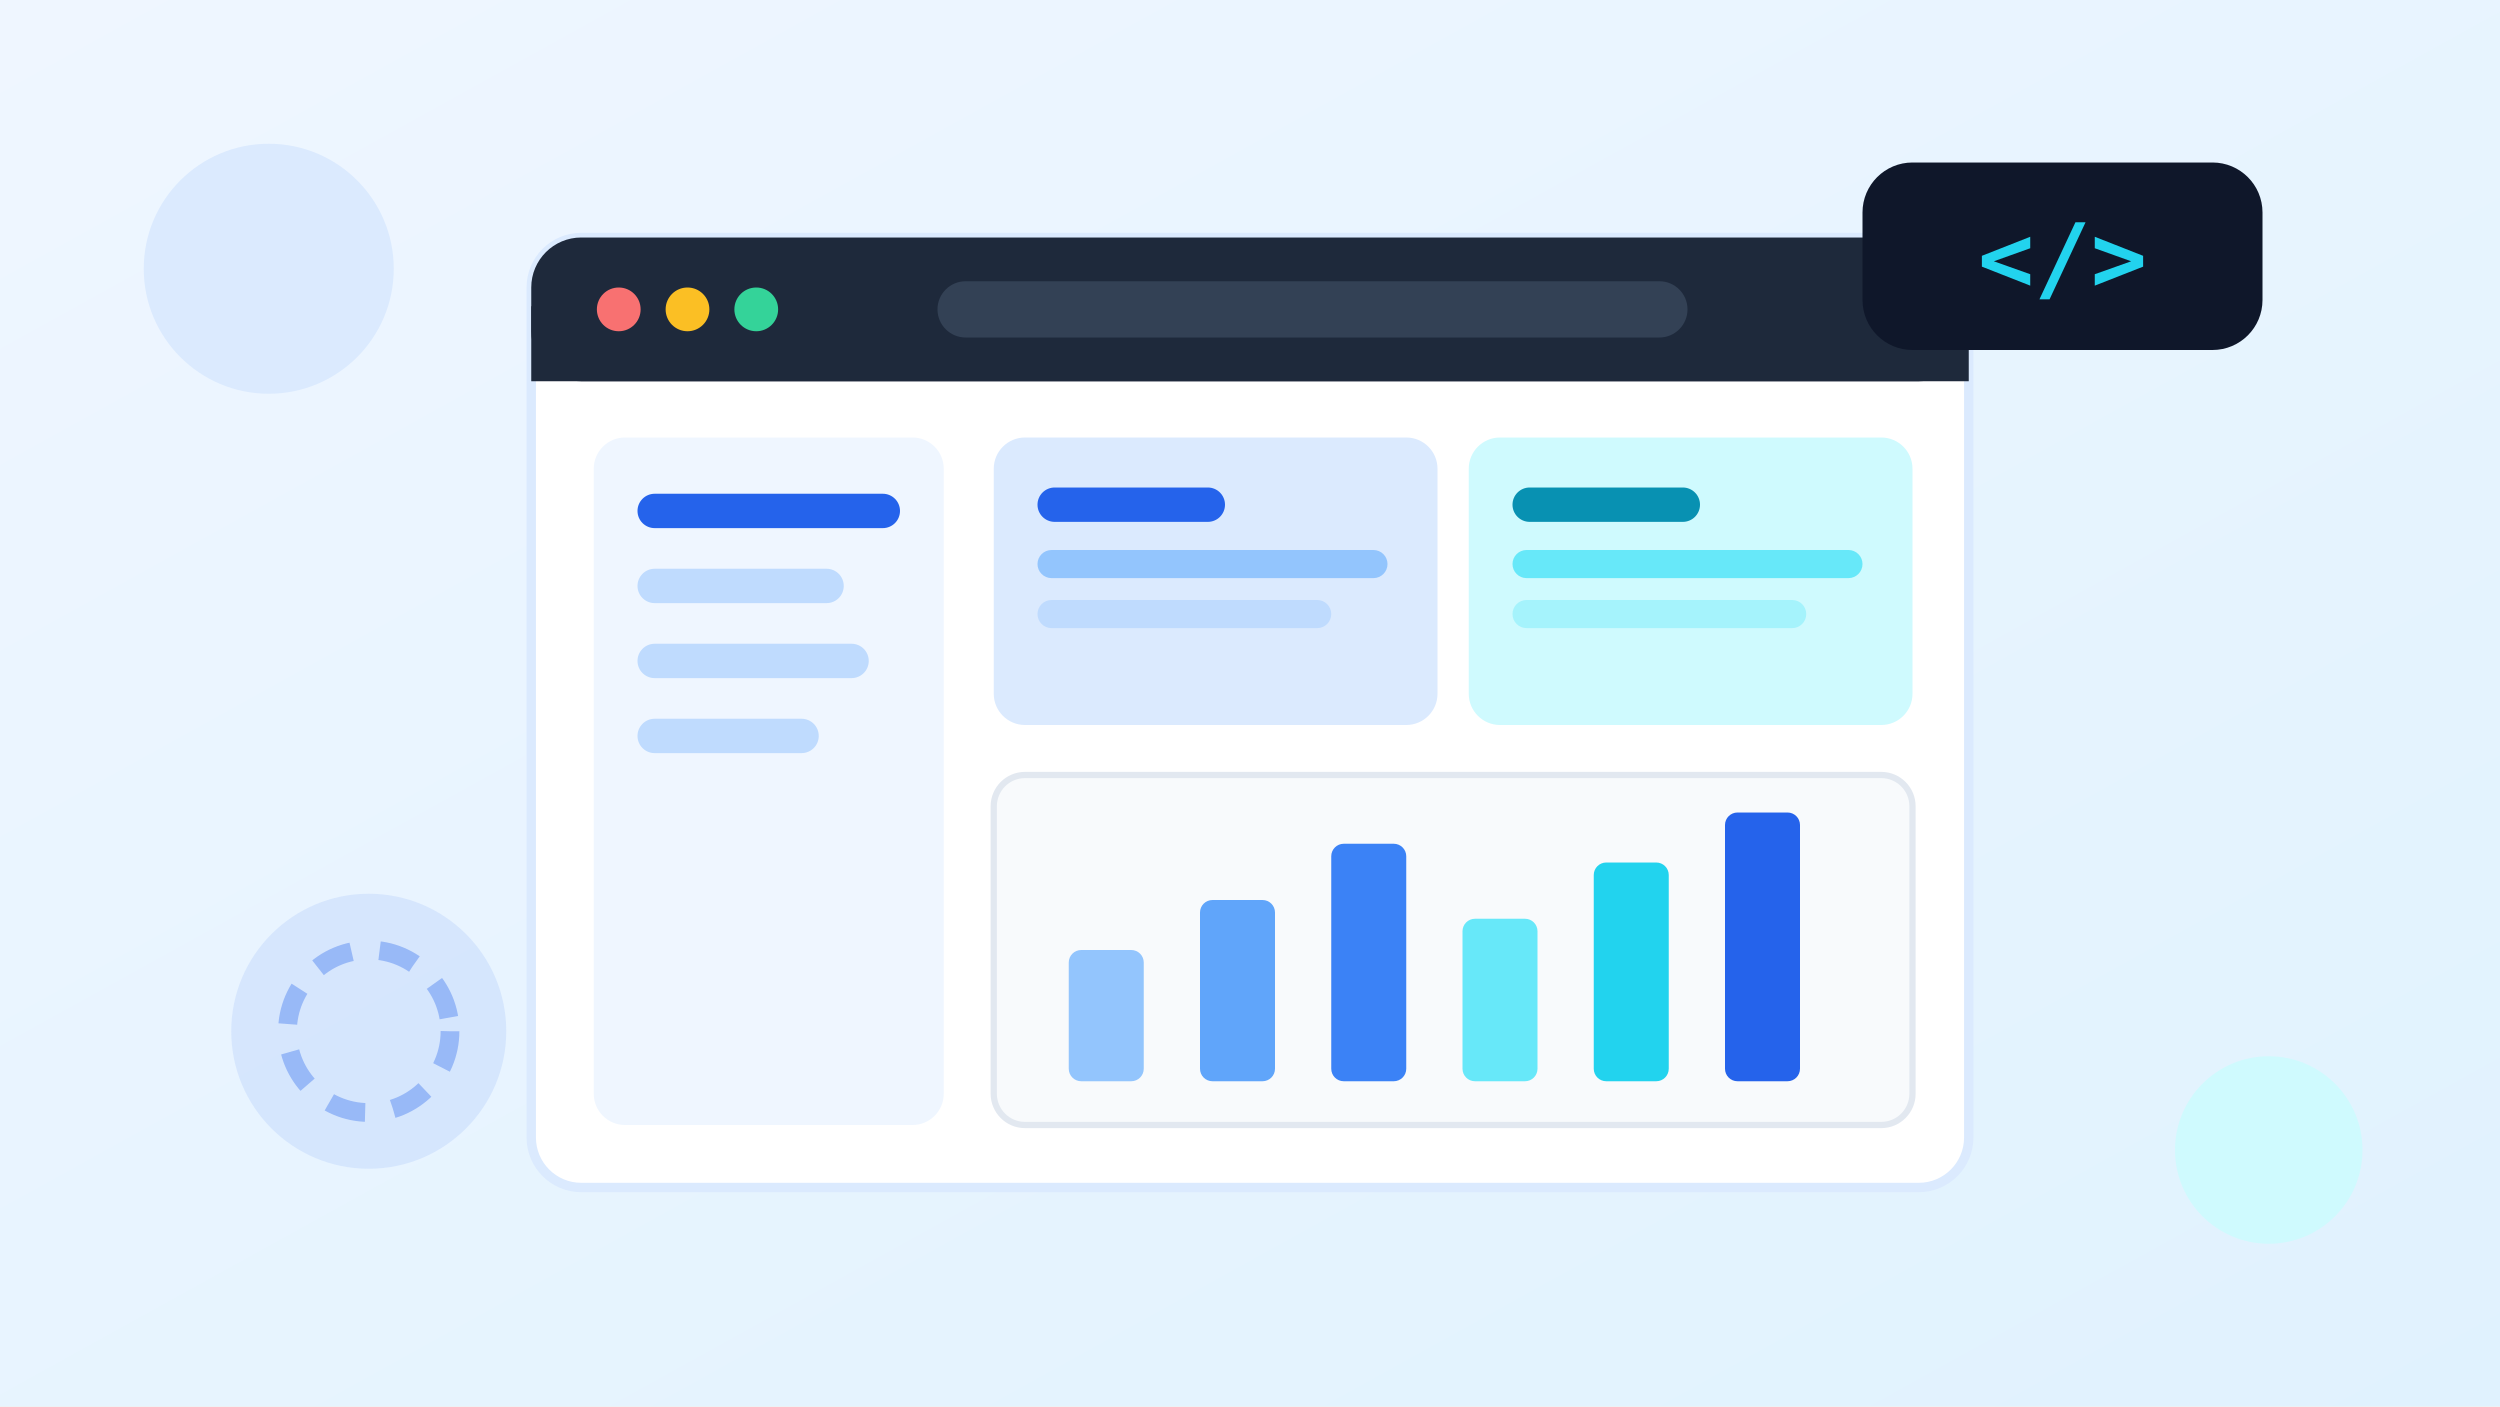
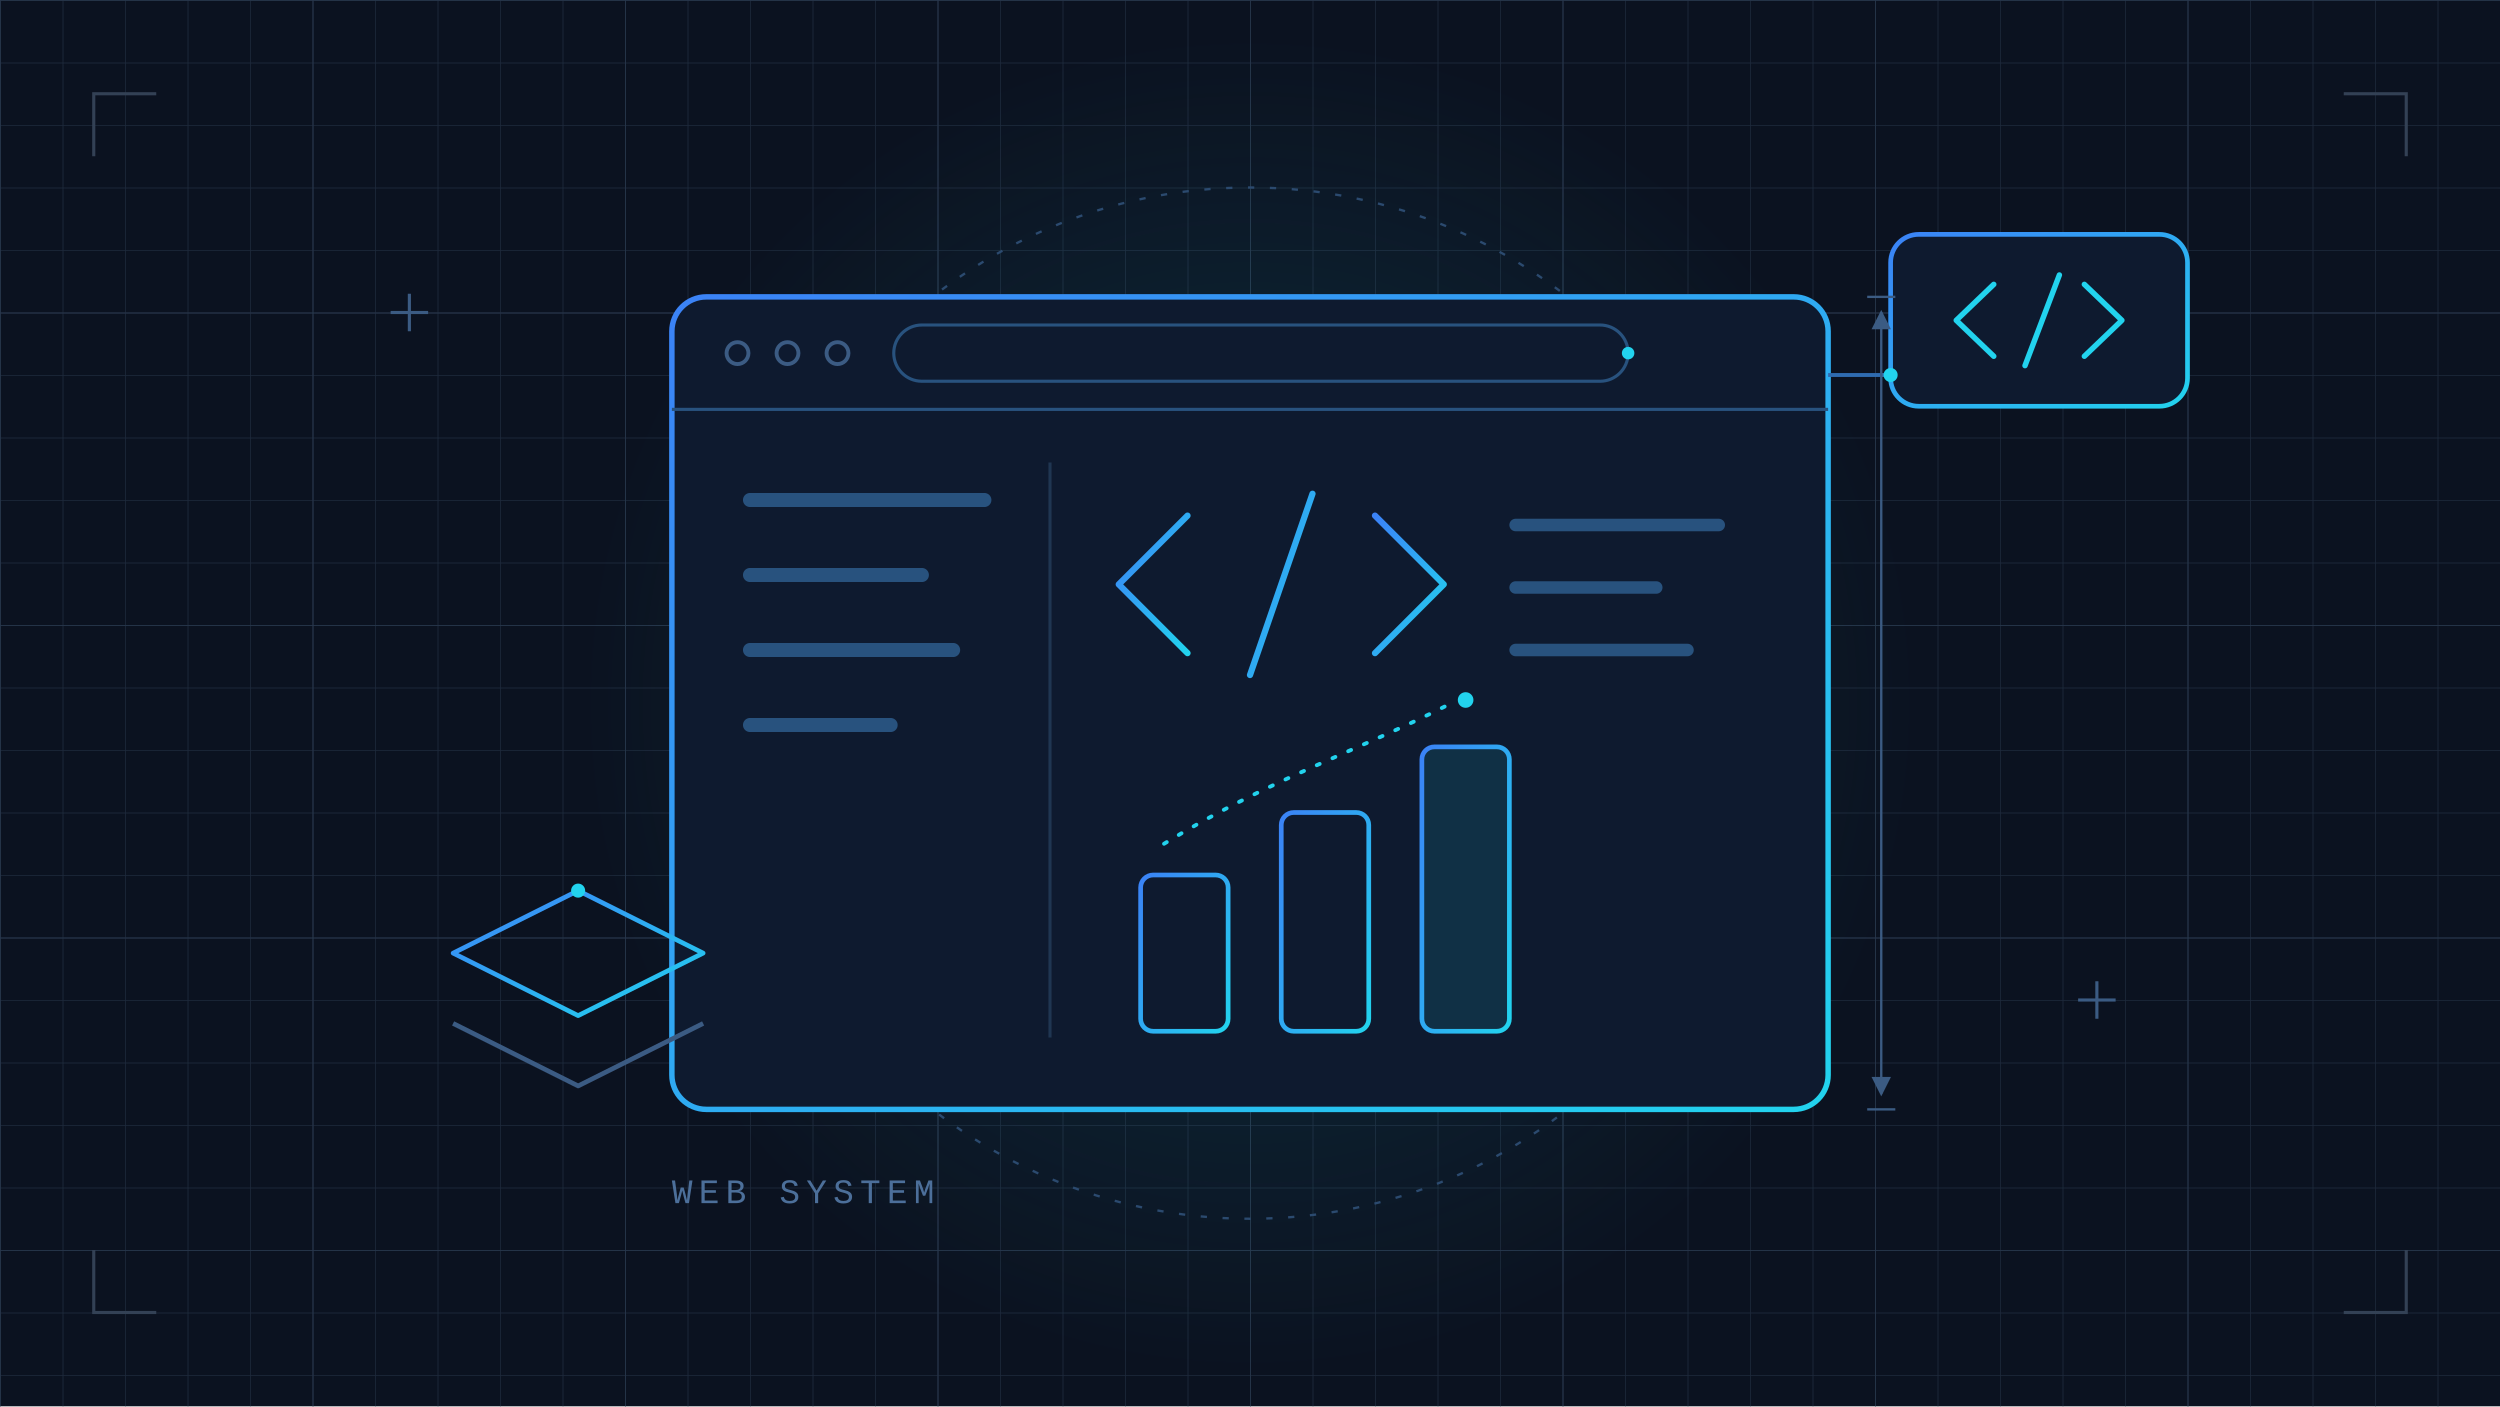
- <svg xmlns="http://www.w3.org/2000/svg" viewBox="0 0 800 450" role="img" aria-label="Webシステム開発">
+ <svg xmlns="http://www.w3.org/2000/svg" viewBox="0 0 1600 900" width="1600" height="900">
  <defs>
-     <linearGradient id="bgW" x1="0" y1="0" x2="1" y2="1">
-       <stop offset="0" stop-color="#EFF6FF" />
-       <stop offset="1" stop-color="#E0F2FE" />
+     <linearGradient id="g" x1="0" y1="0" x2="1" y2="1">
+       <stop offset="0" stop-color="#3b82f6" />
+       <stop offset="1" stop-color="#22d3ee" />
    </linearGradient>
+     <radialGradient id="glow" cx="0.5" cy="0.5" r="0.5">
+       <stop offset="0" stop-color="#22d3ee" stop-opacity="0.16" />
+       <stop offset="1" stop-color="#22d3ee" stop-opacity="0" />
+     </radialGradient>
+     <pattern id="grid" width="40" height="40" patternUnits="userSpaceOnUse">
+       <path d="M40 0 H0 V40" fill="none" stroke="#1e293b" stroke-width="1" />
+     </pattern>
+     <pattern id="gridBold" width="200" height="200" patternUnits="userSpaceOnUse">
+       <path d="M200 0 H0 V200" fill="none" stroke="#28374d" stroke-width="1" />
+     </pattern>
  </defs>
-   <rect width="800" height="450" fill="url(#bgW)" />
-   <circle cx="86" cy="86" r="40" fill="#DBEAFE" />
-   <circle cx="726" cy="368" r="30" fill="#CFFAFE" />
-   <rect x="170" y="76" width="460" height="304" rx="16" fill="#FFFFFF" stroke="#DBEAFE" stroke-width="3" />
-   <rect x="170" y="76" width="460" height="46" rx="16" fill="#1E293B" />
-   <rect x="170" y="98" width="460" height="24" fill="#1E293B" />
-   <circle cx="198" cy="99" r="7" fill="#F87171" />
-   <circle cx="220" cy="99" r="7" fill="#FBBF24" />
-   <circle cx="242" cy="99" r="7" fill="#34D399" />
-   <rect x="300" y="90" width="240" height="18" rx="9" fill="#334155" />
-   <rect x="190" y="140" width="112" height="220" rx="10" fill="#EFF6FF" />
-   <rect x="204" y="158" width="84" height="11" rx="5.5" fill="#2563EB" />
-   <rect x="204" y="182" width="66" height="11" rx="5.5" fill="#BFDBFE" />
-   <rect x="204" y="206" width="74" height="11" rx="5.5" fill="#BFDBFE" />
-   <rect x="204" y="230" width="58" height="11" rx="5.5" fill="#BFDBFE" />
-   <rect x="318" y="140" width="142" height="92" rx="10" fill="#DBEAFE" />
-   <rect x="332" y="156" width="60" height="11" rx="5.5" fill="#2563EB" />
-   <rect x="332" y="176" width="112" height="9" rx="4.5" fill="#93C5FD" />
-   <rect x="332" y="192" width="94" height="9" rx="4.5" fill="#BFDBFE" />
-   <rect x="470" y="140" width="142" height="92" rx="10" fill="#CFFAFE" />
-   <rect x="484" y="156" width="60" height="11" rx="5.5" fill="#0891B2" />
-   <rect x="484" y="176" width="112" height="9" rx="4.5" fill="#67E8F9" />
-   <rect x="484" y="192" width="94" height="9" rx="4.5" fill="#A5F3FC" />
-   <rect x="318" y="248" width="294" height="112" rx="10" fill="#F8FAFC" stroke="#E2E8F0" stroke-width="2" />
-   <rect x="342" y="304" width="24" height="42" rx="4" fill="#93C5FD" />
-   <rect x="384" y="288" width="24" height="58" rx="4" fill="#60A5FA" />
-   <rect x="426" y="270" width="24" height="76" rx="4" fill="#3B82F6" />
-   <rect x="468" y="294" width="24" height="52" rx="4" fill="#67E8F9" />
-   <rect x="510" y="276" width="24" height="70" rx="4" fill="#22D3EE" />
-   <rect x="552" y="260" width="24" height="86" rx="4" fill="#2563EB" />
-   <rect x="596" y="52" width="128" height="60" rx="16" fill="#0F172A" />
-   <text x="660" y="93" font-family="ui-monospace, monospace" font-size="30" font-weight="bold" fill="#22D3EE" text-anchor="middle">&lt;/&gt;</text>
-   <circle cx="118" cy="330" r="44" fill="#2563EB" opacity="0.10" />
-   <circle cx="118" cy="330" r="26" fill="none" stroke="#2563EB" stroke-width="6" opacity="0.35" stroke-dasharray="12 9" />
+   <rect width="1600" height="900" fill="#0b1220" />
+   <rect width="1600" height="900" fill="url(#grid)" />
+   <rect width="1600" height="900" fill="url(#gridBold)" />
+   <circle cx="800" cy="450" r="430" fill="url(#glow)" />
+   <g stroke="#334155" stroke-width="2" fill="none">
+     <path d="M60 100 V60 H100" />
+     <path d="M1500 60 H1540 V100" />
+     <path d="M1540 800 V840 H1500" />
+     <path d="M100 840 H60 V800" />
+   </g>
+   <g stroke="#3b5b83" stroke-width="2">
+     <path d="M250 200 h24 M262 188 v24" />
+     <path d="M1330 640 h24 M1342 628 v24" />
+   </g>
+   <circle cx="800" cy="450" r="330" fill="none" stroke="#2b4a6f" stroke-width="1.5" stroke-dasharray="4 10" />
+   <rect x="430" y="190" width="740" height="520" rx="22" fill="#0e1a2f" stroke="url(#g)" stroke-width="3.5" />
+   <path d="M430 262 H1170" stroke="#28527e" stroke-width="2" />
+   <circle cx="472" cy="226" r="7" fill="none" stroke="#3b5b83" stroke-width="2.5" />
+   <circle cx="504" cy="226" r="7" fill="none" stroke="#3b5b83" stroke-width="2.5" />
+   <circle cx="536" cy="226" r="7" fill="none" stroke="#3b5b83" stroke-width="2.5" />
+   <rect x="572" y="208" width="470" height="36" rx="18" fill="none" stroke="#28527e" stroke-width="2" />
+   <circle cx="1042" cy="226" r="4" fill="#22d3ee" />
+   <g stroke="#28527e" stroke-width="9" stroke-linecap="round">
+     <path d="M480 320 h150" />
+     <path d="M480 368 h110" />
+     <path d="M480 416 h130" />
+     <path d="M480 464 h90" />
+   </g>
+   <path d="M672 296 V664" stroke="#1f3652" stroke-width="2" />
+   <g fill="none" stroke="url(#g)" stroke-width="4" stroke-linecap="round" stroke-linejoin="round">
+     <path d="M760 330 L716 374 L760 418" />
+     <path d="M880 330 L924 374 L880 418" />
+     <path d="M840 316 L800 432" />
+   </g>
+   <g stroke="#28527e" stroke-width="8" stroke-linecap="round">
+     <path d="M970 336 h130" />
+     <path d="M970 376 h90" />
+     <path d="M970 416 h110" />
+   </g>
+   <g fill="none" stroke="url(#g)" stroke-width="3">
+     <rect x="730" y="560" width="56" height="100" rx="8" />
+     <rect x="820" y="520" width="56" height="140" rx="8" />
+     <rect x="910" y="478" width="56" height="182" rx="8" fill="#22d3ee" fill-opacity="0.12" />
+   </g>
+   <path d="M745 540 C 810 500 870 480 925 452" fill="none" stroke="#22d3ee" stroke-width="2.5" stroke-dasharray="2 9" stroke-linecap="round" />
+   <circle cx="938" cy="448" r="5" fill="#22d3ee" />
+   <rect x="1210" y="150" width="190" height="110" rx="18" fill="#0e1a2f" stroke="url(#g)" stroke-width="3" />
+   <g fill="none" stroke="#22d3ee" stroke-width="3.5" stroke-linecap="round" stroke-linejoin="round">
+     <path d="M1276 182 L1252 205 L1276 228" />
+     <path d="M1334 182 L1358 205 L1334 228" />
+     <path d="M1318 176 L1296 234" />
+   </g>
+   <path d="M1210 240 H1170" stroke="#2f6bb0" stroke-width="2.5" />
+   <circle cx="1210" cy="240" r="4.5" fill="#22d3ee" />
+   <g fill="none" stroke="url(#g)" stroke-width="3" stroke-linejoin="round">
+     <path d="M290 610 L370 570 L450 610 L370 650 Z" />
+     <path d="M290 655 L370 695 L450 655" stroke="#3b5b83" />
+   </g>
+   <circle cx="370" cy="570" r="4.5" fill="#22d3ee" />
+   <g stroke="#3b5b83" stroke-width="1.5" fill="none">
+     <path d="M1195 190 h18 M1195 710 h18" />
+     <path d="M1204 200 V700" />
+     <path d="M1204 200 l-5 10 h10 Z M1204 700 l-5 -10 h10 Z" fill="#3b5b83" />
+   </g>
+   <text x="430" y="770" font-family="'Consolas','Courier New',monospace" font-size="22" fill="#4c6f9a" letter-spacing="4">WEB SYSTEM</text>
</svg>
